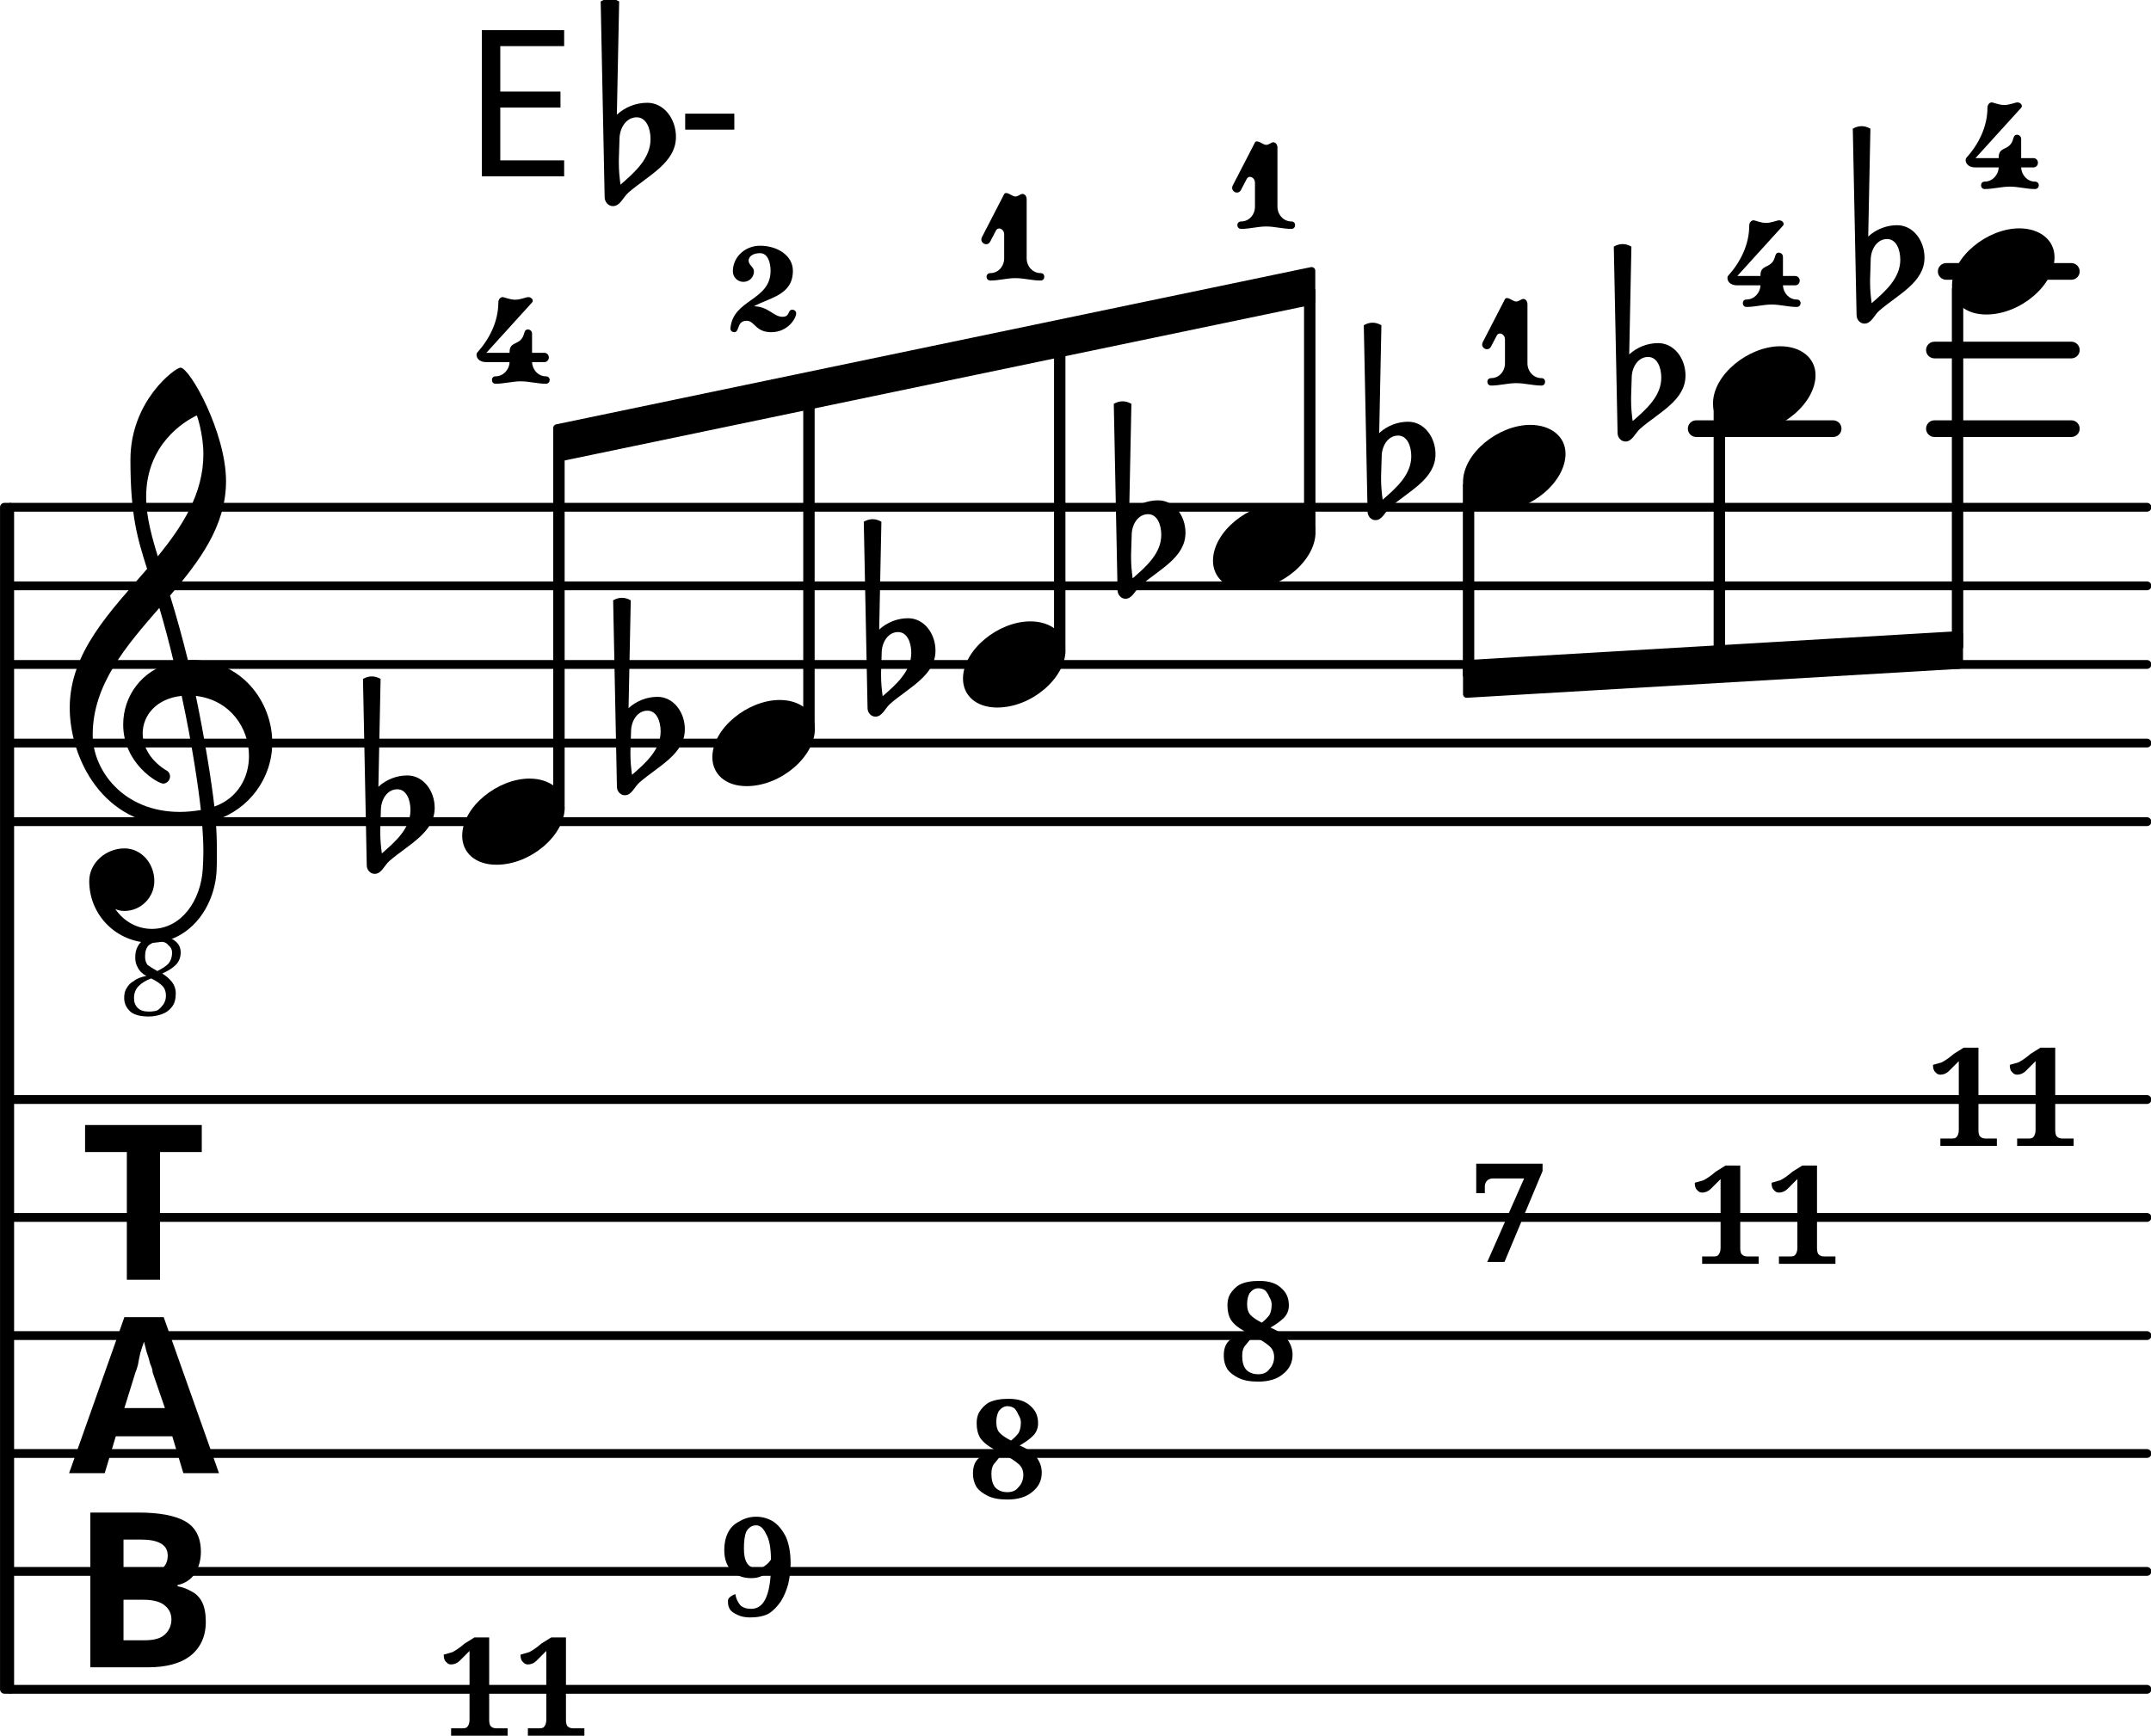
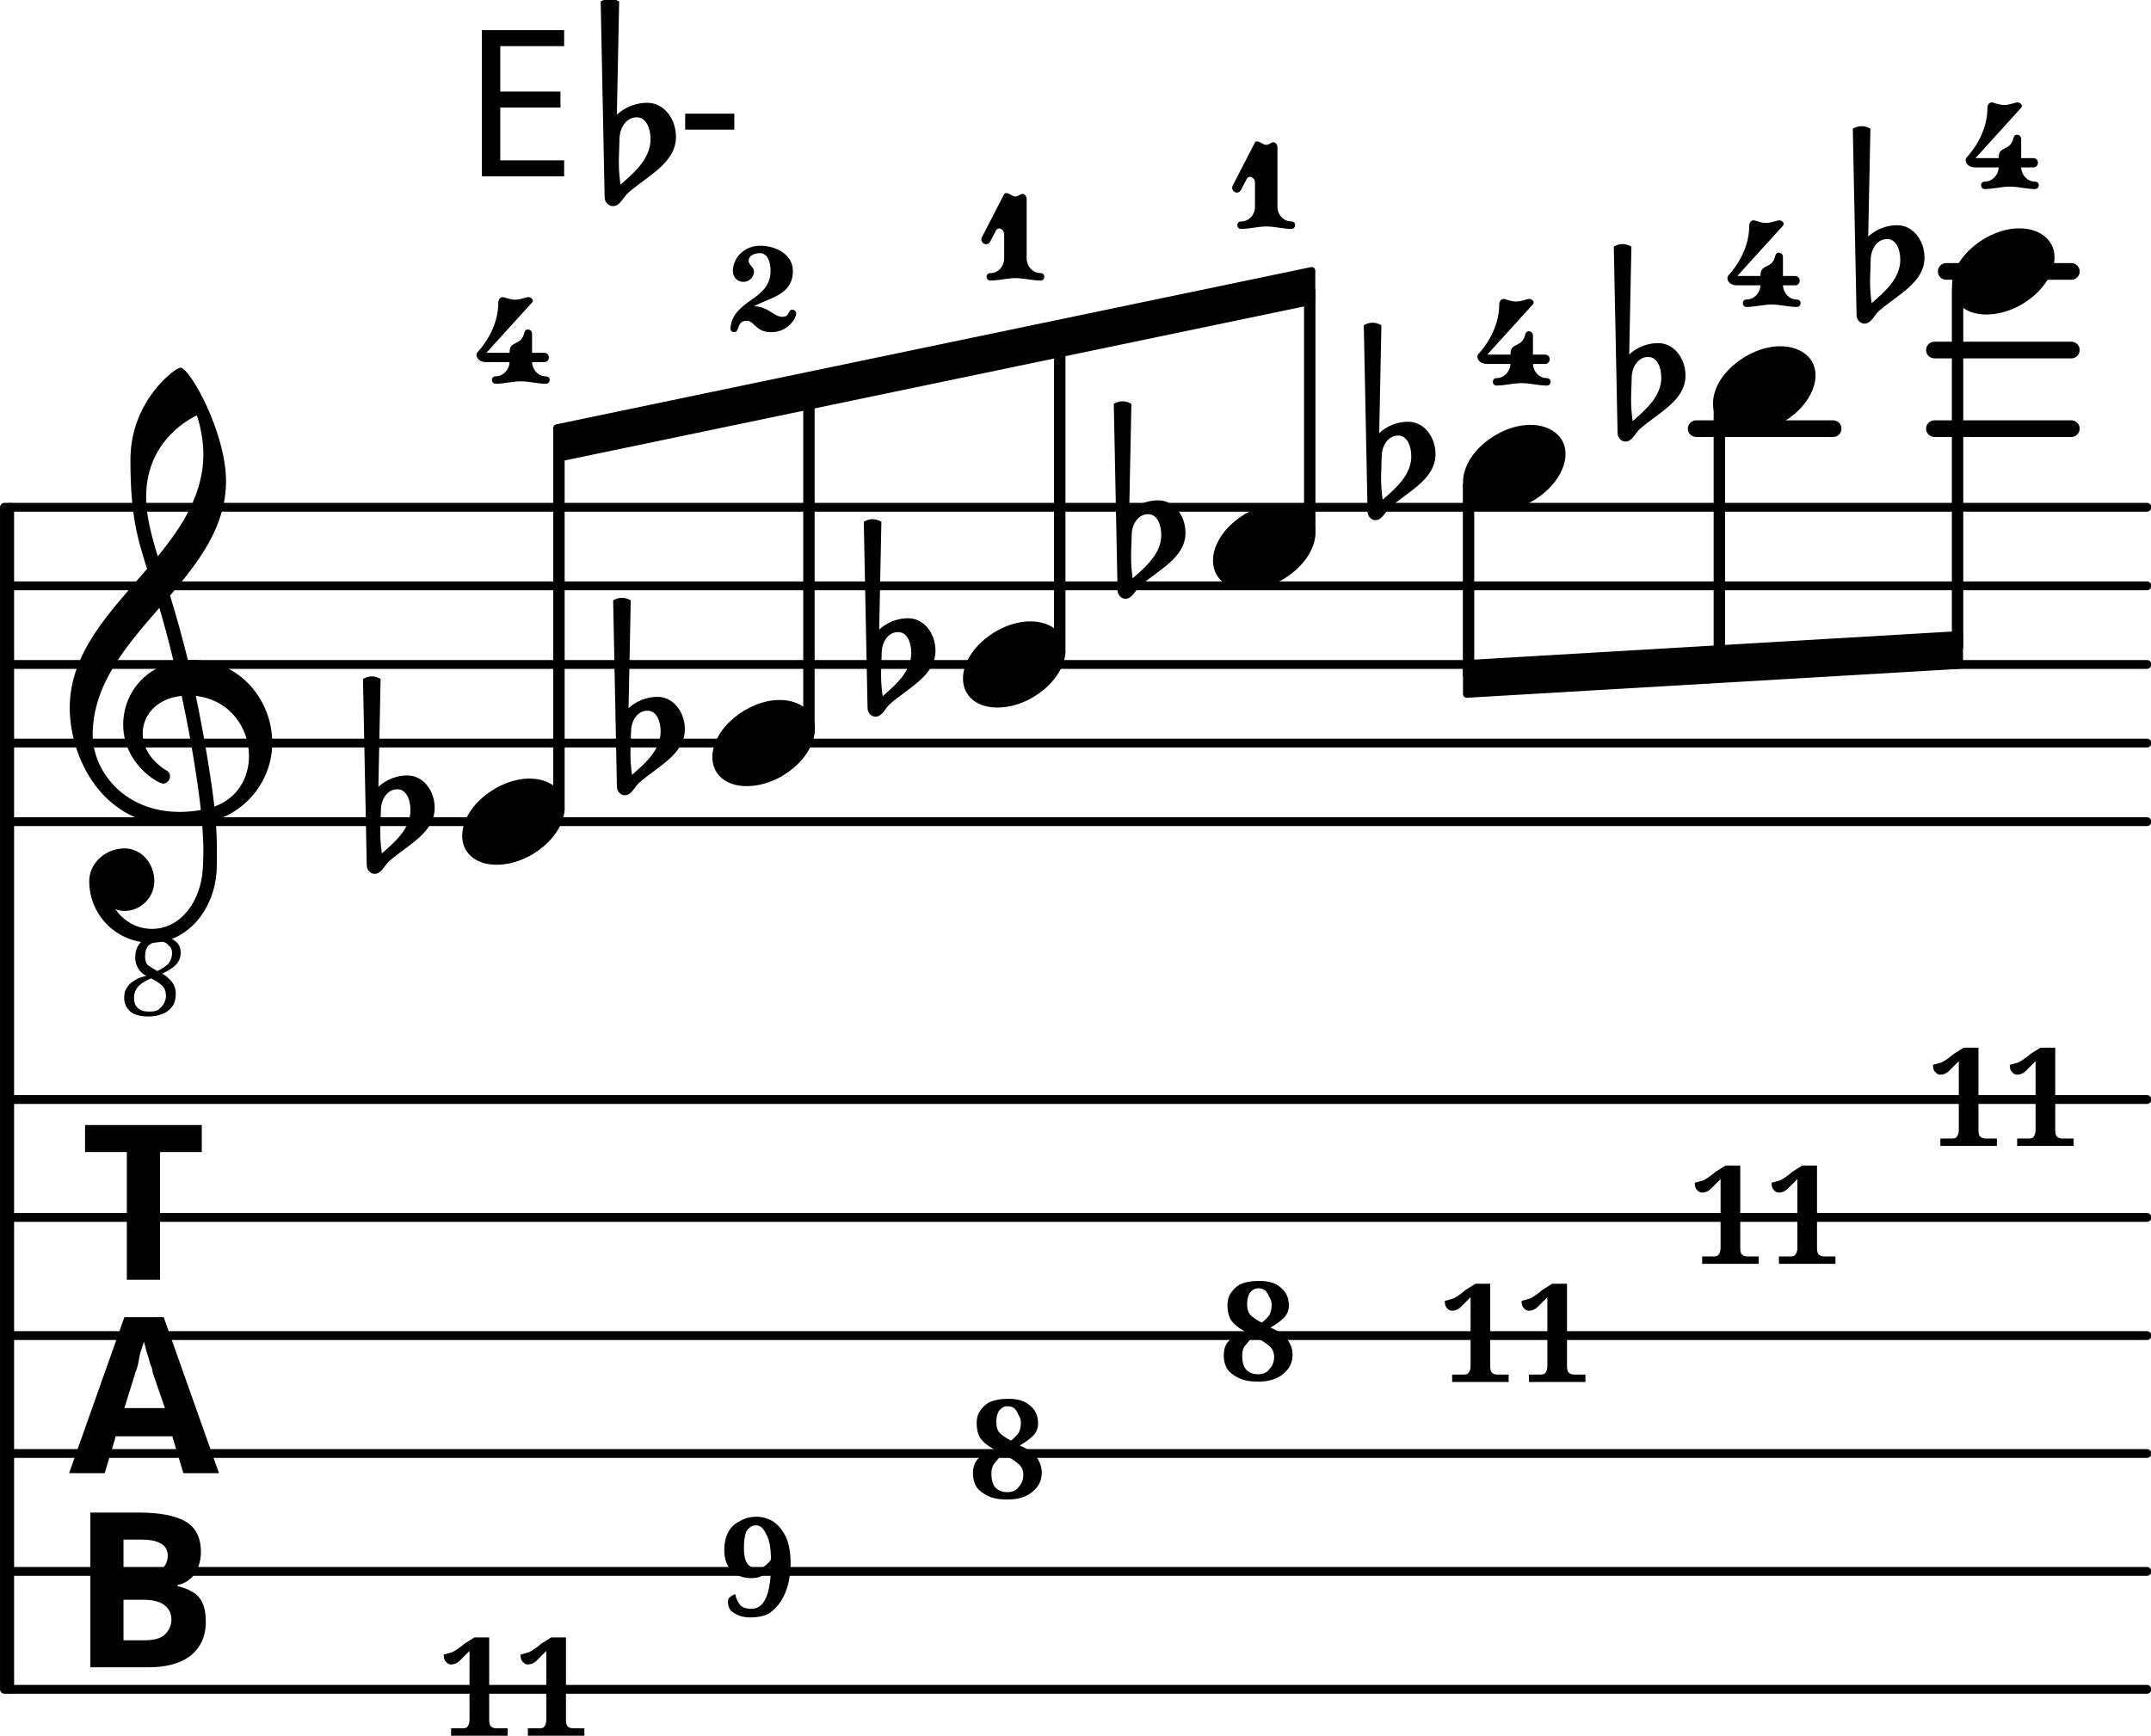
<svg xmlns="http://www.w3.org/2000/svg" preserveAspectRatio="xMidYMid meet" viewBox="-0.079 -6.211 27.36 22.08">
  <g transform="translate(0, -2.758)">
    <rect x="24.57" y="-0.106" width="1.804" height="0.212" ry="0.106" fill="currentColor" />
  </g>
  <g transform="translate(0, -1.758)">
    <rect x="24.42" y="-0.106" width="1.954" height="0.212" ry="0.106" fill="currentColor" />
  </g>
  <g transform="translate(0, -0.7578)">
    <rect x="24.42" y="-0.106" width="1.954" height="0.212" ry="0.106" fill="currentColor" />
  </g>
  <g transform="translate(0, -0.7578)">
    <rect x="21.39" y="-0.106" width="1.954" height="0.212" ry="0.106" fill="currentColor" />
  </g>
  <g transform="translate(0, 4.242)">
    <line stroke-linejoin="round" stroke-linecap="round" stroke-width="0.112" stroke="currentColor" x1="0.056" y1="0" x2="27.23" y2="0" />
  </g>
  <g transform="translate(0, 3.242)">
    <line stroke-linejoin="round" stroke-linecap="round" stroke-width="0.112" stroke="currentColor" x1="0.056" y1="0" x2="27.23" y2="0" />
  </g>
  <g transform="translate(0, 2.242)">
    <line stroke-linejoin="round" stroke-linecap="round" stroke-width="0.112" stroke="currentColor" x1="0.056" y1="0" x2="27.23" y2="0" />
  </g>
  <g transform="translate(0, 1.242)">
    <line stroke-linejoin="round" stroke-linecap="round" stroke-width="0.112" stroke="currentColor" x1="0.056" y1="0" x2="27.23" y2="0" />
  </g>
  <g transform="translate(0, 0.2422)">
    <line stroke-linejoin="round" stroke-linecap="round" stroke-width="0.112" stroke="currentColor" x1="0.056" y1="0" x2="27.23" y2="0" />
  </g>
  <g transform="translate(0, 15.28)">
    <line stroke-linejoin="round" stroke-linecap="round" stroke-width="0.112" stroke="currentColor" x1="0.056" y1="0" x2="27.23" y2="0" />
  </g>
  <g transform="translate(0, 13.78)">
    <line stroke-linejoin="round" stroke-linecap="round" stroke-width="0.112" stroke="currentColor" x1="0.056" y1="0" x2="27.23" y2="0" />
  </g>
  <g transform="translate(0, 12.28)">
    <line stroke-linejoin="round" stroke-linecap="round" stroke-width="0.112" stroke="currentColor" x1="0.056" y1="0" x2="27.23" y2="0" />
  </g>
  <g transform="translate(0, 10.78)">
    <line stroke-linejoin="round" stroke-linecap="round" stroke-width="0.112" stroke="currentColor" x1="0.056" y1="0" x2="27.23" y2="0" />
  </g>
  <g transform="translate(0, 9.277)">
    <line stroke-linejoin="round" stroke-linecap="round" stroke-width="0.112" stroke="currentColor" x1="0.056" y1="0" x2="27.23" y2="0" />
  </g>
  <g transform="translate(0, 7.777)">
    <line stroke-linejoin="round" stroke-linecap="round" stroke-width="0.112" stroke="currentColor" x1="0.056" y1="0" x2="27.23" y2="0" />
  </g>
  <g transform="translate(18.53, 2.426)">
    <polygon stroke-linejoin="round" stroke-linecap="round" stroke-width="0.094" fill="currentColor" stroke="currentColor" points="6.313 -0.561 6.313 -0.175 0.047 0.193 0.047 -0.193" />
  </g>
  <g transform="translate(6.958, -0.5736)">
    <polygon stroke-linejoin="round" stroke-linecap="round" stroke-width="0.094" fill="currentColor" stroke="currentColor" points="9.646 -2.193 9.646 -1.807 0.047 0.193 0.047 -0.193" />
  </g>
  <g transform="translate(5.8, -3.968)">
    <text font-family="sans" font-size="2.616" text-anchor="start" fill="currentColor">
      <tspan>E</tspan>
    </text>
  </g>
  <g transform="translate(7.679, -4.286)">
    <path transform="scale(0.0042, -0.0042)" d="M29 39l-2 -64v-11c0 -22 2 -43 5 -65c44 38 91 80 91 138c0 33 -13 66 -42 66c-31 0 -51 -31 -52 -64zM-28 454c9 5 18 8 28 8s19 -3 28 -8l-7 -343c25 23 58 36 92 36c51 0 87 -49 87 -103c0 -79 -84 -117 -144 -169c-16 -14 -25 -41 -47 -41c-14 0 -25 13 -25 27z" fill="currentColor" />
  </g>
  <g transform="translate(8.527, -3.968)">
    <text font-family="sans" font-size="2.616" text-anchor="start" fill="currentColor">
      <tspan>-</tspan>
    </text>
  </g>
  <g transform="translate(5.8, 4.242)">
    <path transform="scale(0.004, -0.004)" d="M0 -45c0 92 113 182 214 182c64 0 112 -36 112 -92c0 -88 -108 -182 -217 -182c-68 0 -109 39 -109 92z" fill="currentColor" />
  </g>
  <g transform="translate(5.989, -1.329)">
    <path transform="scale(0.0022, -0.0022)" d="M148 501c10 0 41 -15 72 -15c32 0 63 15 76 15c15 0 26 -11 26 -21c0 -4 -1 -7 -4 -10l-264 -291h134v4c0 60 50 41 75 85c7 11 8 24 14 36c3 7 10 10 17 10c11 0 24 -8 24 -25v-110h70c18 0 27 -14 27 -27s-9 -27 -27 -27h-70c2 -45 36 -82 80 -82c14 0 22 -10 22 -21 s-8 -22 -22 -22c-49 0 -96 14 -145 14s-97 -14 -146 -14c-14 0 -21 11 -21 22s7 21 21 21c44 0 79 37 81 82h-134c-43 0 -57 25 -57 42c0 5 1 10 3 12c73 81 123 182 123 291c0 17 11 31 25 31z" fill="currentColor" />
  </g>
  <g transform="translate(0.8, 3.242)">
    <path transform="scale(0.004, -0.004)" d="M265 -635h-5c-108 0 -196 87 -196 196c0 58 53 104 112 104c54 0 95 -48 95 -104c0 -52 -43 -95 -95 -95c-10 0 -20 2 -29 6c26 -38 68 -63 116 -63h3zM403 150c28 -135 50 -272 59 -352c75 27 110 93 110 161c0 88 -59 178 -169 191zM75 26c0 -112 97 -245 277 -245 c21 0 43 2 67 6c-7 65 -27 206 -61 363c-79 -8 -124 -61 -124 -119c0 -43 25 -89 80 -121c5 -5 7 -11 7 -16c0 -12 -10 -23 -22 -23c-16 0 -127 63 -127 188c0 89 58 175 161 198c-14 58 -29 116 -46 173c-106 -122 -212 -244 -212 -404zM354 1194c30 0 145 -207 145 -361 c0 -143 -85 -255 -178 -364c21 -68 40 -137 57 -206c4 0 8 1 12 1c156 0 256 -130 256 -263c0 -113 -74 -212 -180 -246c3 -34 4 -68 4 -102c0 -20 0 -40 -1 -60c-7 -120 -89 -225 -204 -228l1 44c93 2 153 92 159 190c1 19 2 37 2 56c0 30 -2 60 -4 90 c-28 -5 -54 -8 -79 -8c-240 0 -342 219 -342 375c0 177 130 307 246 442c-31 98 -53 170 -53 347c0 188 143 293 159 293zM427 919c0 62 -20 123 -21 123c-40 -19 -161 -92 -161 -259c0 -42 7 -93 37 -189c78 95 145 199 145 325z" fill="currentColor" />
  </g>
  <g transform="translate(1.485, 6.705)">
    <text font-family="serif" font-style="italic" font-size="1.386" text-anchor="start" fill="currentColor">
      <tspan>8</tspan>
    </text>
  </g>
  <g transform="translate(5.487, 15.87)">
    <text font-family="serif" font-weight="bold" font-size="1.746" text-anchor="start" fill="currentColor">
      <tspan>11</tspan>
    </text>
  </g>
  <g transform="translate(0.9406, 10.07)">
    <text font-family="sans" font-weight="bold" font-size="2.772" text-anchor="start" fill="currentColor">
      <tspan>T</tspan>
    </text>
  </g>
  <g transform="translate(0.8, 12.53)">
    <text font-family="sans" font-weight="bold" font-size="2.772" text-anchor="start" fill="currentColor">
      <tspan>A</tspan>
    </text>
  </g>
  <g transform="translate(0.8201, 15)">
    <text font-family="sans" font-weight="bold" font-size="2.772" text-anchor="start" fill="currentColor">
      <tspan>B</tspan>
    </text>
  </g>
  <g transform="translate(7.03, 2.242)">
    <rect x="-0.072" y="-2.831" width="0.145" height="4.651" ry="0.047" fill="currentColor" />
  </g>
  <g transform="translate(4.65, 4.242)">
    <path transform="scale(0.004, -0.004)" d="M29 39l-2 -64v-11c0 -22 2 -43 5 -65c44 38 91 80 91 138c0 33 -13 66 -42 66c-31 0 -51 -31 -52 -64zM-28 454c9 5 18 8 28 8s19 -3 28 -8l-7 -343c25 23 58 36 92 36c51 0 87 -49 87 -103c0 -79 -84 -117 -144 -169c-16 -14 -25 -41 -47 -41c-14 0 -25 13 -25 27z" fill="currentColor" />
  </g>
  <g transform="translate(8.982, 3.242)">
    <path transform="scale(0.004, -0.004)" d="M0 -45c0 92 113 182 214 182c64 0 112 -36 112 -92c0 -88 -108 -182 -217 -182c-68 0 -109 39 -109 92z" fill="currentColor" />
  </g>
  <g transform="translate(9.212, -1.985)">
    <path transform="scale(0.0022, -0.0022)" d="M94 66c-60 0 -39 -66 -72 -66c-11 0 -22 7 -22 21v2c15 169 232 158 232 332c0 50 -17 102 -61 102c-33 0 -66 -14 -66 -44c0 -24 31 -37 31 -61c0 -34 -27 -61 -61 -61s-61 27 -61 61c0 84 72 148 157 148c98 0 190 -55 190 -145c0 -140 -131 -154 -225 -205 c85 -2 113 -61 165 -61c45 0 28 41 57 41c11 0 22 -8 22 -21c0 -29 -48 -109 -144 -109c-92 0 -96 66 -142 66z" fill="currentColor" />
  </g>
  <g transform="translate(9.071, 14.35)">
    <text font-family="serif" font-weight="bold" font-size="1.746" text-anchor="start" fill="currentColor">
      <tspan>9</tspan>
    </text>
  </g>
  <g transform="translate(10.21, 2.242)">
    <rect x="-0.072" y="-3.487" width="0.145" height="4.308" ry="0.047" fill="currentColor" />
  </g>
  <g transform="translate(7.832, 3.242)">
    <path transform="scale(0.004, -0.004)" d="M29 39l-2 -64v-11c0 -22 2 -43 5 -65c44 38 91 80 91 138c0 33 -13 66 -42 66c-31 0 -51 -31 -52 -64zM-28 454c9 5 18 8 28 8s19 -3 28 -8l-7 -343c25 23 58 36 92 36c51 0 87 -49 87 -103c0 -79 -84 -117 -144 -169c-16 -14 -25 -41 -47 -41c-14 0 -25 13 -25 27z" fill="currentColor" />
  </g>
  <g transform="translate(12.17, 2.242)">
    <path transform="scale(0.004, -0.004)" d="M0 -45c0 92 113 182 214 182c64 0 112 -36 112 -92c0 -88 -108 -182 -217 -182c-68 0 -109 39 -109 92z" fill="currentColor" />
  </g>
  <g transform="translate(12.41, -2.642)">
    <path transform="scale(0.0022, -0.0022)" d="M194 486c16 0 29 15 41 15c13 0 24 -13 24 -31v-341c0 -47 35 -86 81 -86c14 0 21 -10 21 -21s-7 -22 -21 -22c-49 0 -97 14 -146 14s-96 -14 -145 -14c-14 0 -22 11 -22 22s8 21 22 21c46 0 80 39 80 86v137c0 23 -16 35 -30 35c-7 0 -13 -4 -17 -11l-34 -65 c-5 -10 -14 -15 -23 -15c-14 0 -28 12 -28 27c0 4 1 8 3 13l129 250c2 4 7 6 11 6c18 0 37 -20 54 -20z" fill="currentColor" />
  </g>
  <g transform="translate(12.25, 12.85)">
    <text font-family="serif" font-weight="bold" font-size="1.746" text-anchor="start" fill="currentColor">
      <tspan>8</tspan>
    </text>
  </g>
  <g transform="translate(13.4, 2.242)">
    <rect x="-0.072" y="-4.144" width="0.145" height="3.965" ry="0.047" fill="currentColor" />
  </g>
  <g transform="translate(11.02, 2.242)">
    <path transform="scale(0.004, -0.004)" d="M29 39l-2 -64v-11c0 -22 2 -43 5 -65c44 38 91 80 91 138c0 33 -13 66 -42 66c-31 0 -51 -31 -52 -64zM-28 454c9 5 18 8 28 8s19 -3 28 -8l-7 -343c25 23 58 36 92 36c51 0 87 -49 87 -103c0 -79 -84 -117 -144 -169c-16 -14 -25 -41 -47 -41c-14 0 -25 13 -25 27z" fill="currentColor" />
  </g>
  <g transform="translate(15.35, 0.7422)">
    <path transform="scale(0.004, -0.004)" d="M0 -45c0 92 113 182 214 182c64 0 112 -36 112 -92c0 -88 -108 -182 -217 -182c-68 0 -109 39 -109 92z" fill="currentColor" />
  </g>
  <g transform="translate(15.6, -3.299)">
    <path transform="scale(0.0022, -0.0022)" d="M194 486c16 0 29 15 41 15c13 0 24 -13 24 -31v-341c0 -47 35 -86 81 -86c14 0 21 -10 21 -21s-7 -22 -21 -22c-49 0 -97 14 -146 14s-96 -14 -145 -14c-14 0 -22 11 -22 22s8 21 22 21c46 0 80 39 80 86v137c0 23 -16 35 -30 35c-7 0 -13 -4 -17 -11l-34 -65 c-5 -10 -14 -15 -23 -15c-14 0 -28 12 -28 27c0 4 1 8 3 13l129 250c2 4 7 6 11 6c18 0 37 -20 54 -20z" fill="currentColor" />
  </g>
  <g transform="translate(15.44, 11.35)">
    <text font-family="serif" font-weight="bold" font-size="1.746" text-anchor="start" fill="currentColor">
      <tspan>8</tspan>
    </text>
  </g>
  <g transform="translate(16.58, 2.242)">
    <rect x="-0.072" y="-4.801" width="0.145" height="3.122" ry="0.047" fill="currentColor" />
  </g>
  <g transform="translate(-0.0786, 7.759)">
    <rect x="0" y="-7.573" width="0.179" height="15.15" ry="0.056" fill="currentColor" />
  </g>
  <g transform="translate(18.53, -0.2578)">
    <path transform="scale(0.004, -0.004)" d="M0 -45c0 92 113 182 214 182c64 0 112 -36 112 -92c0 -88 -108 -182 -217 -182c-68 0 -109 39 -109 92z" fill="currentColor" />
  </g>
-   <g transform="translate(18.78, -1.306)">
-     <path transform="scale(0.0022, -0.0022)" d="M194 486c16 0 29 15 41 15c13 0 24 -13 24 -31v-341c0 -47 35 -86 81 -86c14 0 21 -10 21 -21s-7 -22 -21 -22c-49 0 -97 14 -146 14s-96 -14 -145 -14c-14 0 -22 11 -22 22s8 21 22 21c46 0 80 39 80 86v137c0 23 -16 35 -30 35c-7 0 -13 -4 -17 -11l-34 -65 c-5 -10 -14 -15 -23 -15c-14 0 -28 12 -28 27c0 4 1 8 3 13l129 250c2 4 7 6 11 6c18 0 37 -20 54 -20z" fill="currentColor" />
-   </g>
-   <g transform="translate(18.62, 9.843)">
-     <text font-family="serif" font-weight="bold" font-size="1.746" text-anchor="start" fill="currentColor">
-       <tspan>7</tspan>
+   <g transform="translate(18.72, -1.306)">
+     <path transform="scale(0.0022, -0.0022)" d="M148 501c10 0 41 -15 72 -15c32 0 63 15 76 15c15 0 26 -11 26 -21c0 -4 -1 -7 -4 -10l-264 -291h134v4c0 60 50 41 75 85c7 11 8 24 14 36c3 7 10 10 17 10c11 0 24 -8 24 -25v-110h70c18 0 27 -14 27 -27s-9 -27 -27 -27h-70c2 -45 36 -82 80 -82c14 0 22 -10 22 -21 s-8 -22 -22 -22c-49 0 -96 14 -145 14s-97 -14 -146 -14c-14 0 -21 11 -21 22s7 21 21 21c44 0 79 37 81 82h-134c-43 0 -57 25 -57 42c0 5 1 10 3 12c73 81 123 182 123 291c0 17 11 31 25 31z" fill="currentColor" />
+   </g>
+   <g transform="translate(18.22, 11.37)">
+     <text font-family="serif" font-weight="bold" font-size="1.746" text-anchor="start" fill="currentColor">
+       <tspan>11</tspan>
    </text>
  </g>
  <g transform="translate(18.6, 2.242)">
    <rect x="-0.072" y="-2.321" width="0.145" height="2.501" ry="0.047" fill="currentColor" />
  </g>
  <g transform="translate(17.38, -0.2578)">
    <path transform="scale(0.004, -0.004)" d="M29 39l-2 -64v-11c0 -22 2 -43 5 -65c44 38 91 80 91 138c0 33 -13 66 -42 66c-31 0 -51 -31 -52 -64zM-28 454c9 5 18 8 28 8s19 -3 28 -8l-7 -343c25 23 58 36 92 36c51 0 87 -49 87 -103c0 -79 -84 -117 -144 -169c-16 -14 -25 -41 -47 -41c-14 0 -25 13 -25 27z" fill="currentColor" />
  </g>
  <g transform="translate(21.71, -1.258)">
    <path transform="scale(0.004, -0.004)" d="M0 -45c0 92 113 182 214 182c64 0 112 -36 112 -92c0 -88 -108 -182 -217 -182c-68 0 -109 39 -109 92z" fill="currentColor" />
  </g>
  <g transform="translate(21.9, -2.306)">
    <path transform="scale(0.0022, -0.0022)" d="M148 501c10 0 41 -15 72 -15c32 0 63 15 76 15c15 0 26 -11 26 -21c0 -4 -1 -7 -4 -10l-264 -291h134v4c0 60 50 41 75 85c7 11 8 24 14 36c3 7 10 10 17 10c11 0 24 -8 24 -25v-110h70c18 0 27 -14 27 -27s-9 -27 -27 -27h-70c2 -45 36 -82 80 -82c14 0 22 -10 22 -21 s-8 -22 -22 -22c-49 0 -96 14 -145 14s-97 -14 -146 -14c-14 0 -21 11 -21 22s7 21 21 21c44 0 79 37 81 82h-134c-43 0 -57 25 -57 42c0 5 1 10 3 12c73 81 123 182 123 291c0 17 11 31 25 31z" fill="currentColor" />
  </g>
  <g transform="translate(21.4, 9.867)">
    <text font-family="serif" font-weight="bold" font-size="1.746" text-anchor="start" fill="currentColor">
      <tspan>11</tspan>
    </text>
  </g>
  <g transform="translate(21.79, 2.242)">
    <rect x="-0.072" y="-3.321" width="0.145" height="3.316" ry="0.047" fill="currentColor" />
  </g>
  <g transform="translate(20.56, -1.258)">
    <path transform="scale(0.004, -0.004)" d="M29 39l-2 -64v-11c0 -22 2 -43 5 -65c44 38 91 80 91 138c0 33 -13 66 -42 66c-31 0 -51 -31 -52 -64zM-28 454c9 5 18 8 28 8s19 -3 28 -8l-7 -343c25 23 58 36 92 36c51 0 87 -49 87 -103c0 -79 -84 -117 -144 -169c-16 -14 -25 -41 -47 -41c-14 0 -25 13 -25 27z" fill="currentColor" />
  </g>
  <g transform="translate(24.75, -2.758)">
    <path transform="scale(0.004, -0.004)" d="M0 -45c0 92 113 182 214 182c64 0 112 -36 112 -92c0 -88 -108 -182 -217 -182c-68 0 -109 39 -109 92z" fill="currentColor" />
  </g>
  <g transform="translate(24.93, -3.806)">
    <path transform="scale(0.0022, -0.0022)" d="M148 501c10 0 41 -15 72 -15c32 0 63 15 76 15c15 0 26 -11 26 -21c0 -4 -1 -7 -4 -10l-264 -291h134v4c0 60 50 41 75 85c7 11 8 24 14 36c3 7 10 10 17 10c11 0 24 -8 24 -25v-110h70c18 0 27 -14 27 -27s-9 -27 -27 -27h-70c2 -45 36 -82 80 -82c14 0 22 -10 22 -21 s-8 -22 -22 -22c-49 0 -96 14 -145 14s-97 -14 -146 -14c-14 0 -21 11 -21 22s7 21 21 21c44 0 79 37 81 82h-134c-43 0 -57 25 -57 42c0 5 1 10 3 12c73 81 123 182 123 291c0 17 11 31 25 31z" fill="currentColor" />
  </g>
  <g transform="translate(24.43, 8.367)">
    <text font-family="serif" font-weight="bold" font-size="1.746" text-anchor="start" fill="currentColor">
      <tspan>11</tspan>
    </text>
  </g>
  <g transform="translate(24.82, 2.242)">
    <rect x="-0.072" y="-4.821" width="0.145" height="4.641" ry="0.047" fill="currentColor" />
  </g>
  <g transform="translate(23.6, -2.758)">
    <path transform="scale(0.004, -0.004)" d="M29 39l-2 -64v-11c0 -22 2 -43 5 -65c44 38 91 80 91 138c0 33 -13 66 -42 66c-31 0 -51 -31 -52 -64zM-28 454c9 5 18 8 28 8s19 -3 28 -8l-7 -343c25 23 58 36 92 36c51 0 87 -49 87 -103c0 -79 -84 -117 -144 -169c-16 -14 -25 -41 -47 -41c-14 0 -25 13 -25 27z" fill="currentColor" />
  </g>
  <g transform="translate(14.2, 0.7422)">
    <path transform="scale(0.004, -0.004)" d="M29 39l-2 -64v-11c0 -22 2 -43 5 -65c44 38 91 80 91 138c0 33 -13 66 -42 66c-31 0 -51 -31 -52 -64zM-28 454c9 5 18 8 28 8s19 -3 28 -8l-7 -343c25 23 58 36 92 36c51 0 87 -49 87 -103c0 -79 -84 -117 -144 -169c-16 -14 -25 -41 -47 -41c-14 0 -25 13 -25 27z" fill="currentColor" />
  </g>
</svg>
